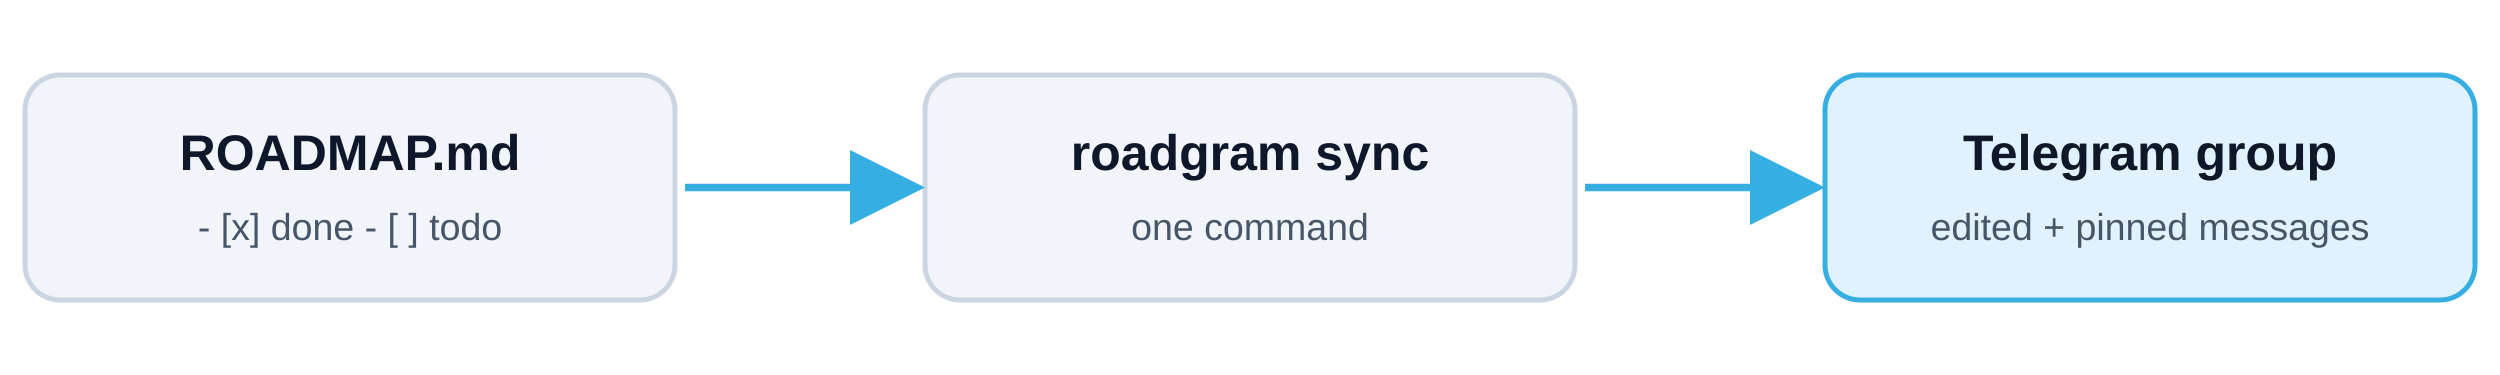
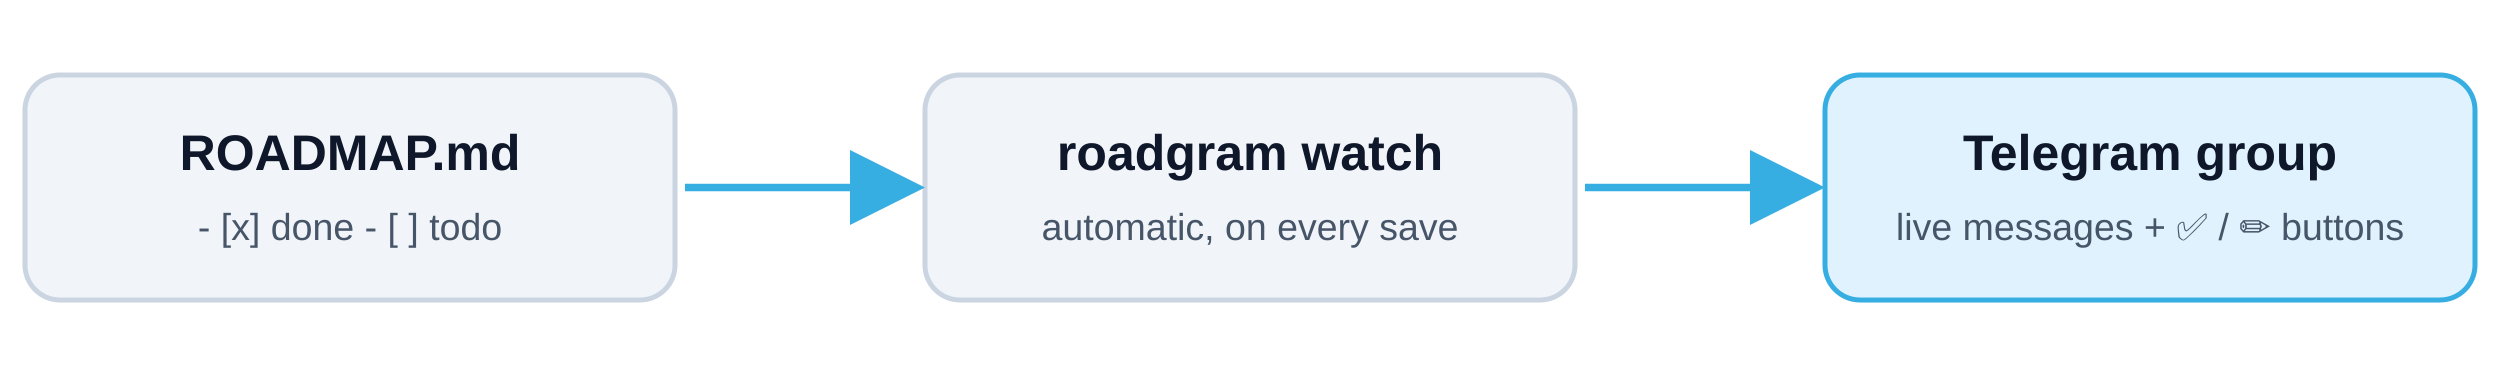
<svg xmlns="http://www.w3.org/2000/svg" width="1000" height="150" viewBox="0 0 1000 150" font-family="Segoe UI, Tahoma, Arial, sans-serif">
  <defs>
    <marker id="a" markerWidth="10" markerHeight="10" refX="8" refY="5" orient="auto">
      <path d="M0 0 L10 5 L0 10 z" fill="#37aee2" />
    </marker>
  </defs>
  <g fill="#f1f5f9" stroke="#cbd5e1" stroke-width="2">
    <rect x="10" y="30" width="260" height="90" rx="14" />
    <rect x="370" y="30" width="260" height="90" rx="14" />
    <rect x="730" y="30" width="260" height="90" rx="14" fill="#e0f2fe" stroke="#37aee2" />
  </g>
  <g fill="#0f172a" text-anchor="middle">
    <text x="140" y="68" font-size="20" font-weight="700">ROADMAP.md</text>
    <text x="140" y="96" font-size="15" fill="#475569">- [x] done  - [ ] todo</text>
-     <text x="500" y="68" font-size="20" font-weight="700">roadgram sync</text>
-     <text x="500" y="96" font-size="15" fill="#475569">one command</text>
+     <text x="500" y="68" font-size="20" font-weight="700">roadgram watch</text>
+     <text x="500" y="96" font-size="15" fill="#475569">automatic, on every save</text>
    <text x="860" y="68" font-size="20" font-weight="700">Telegram group</text>
-     <text x="860" y="96" font-size="15" fill="#475569">edited + pinned messages</text>
+     <text x="860" y="96" font-size="15" fill="#475569">live messages + ✅ / ✏️ buttons</text>
  </g>
  <g stroke="#37aee2" stroke-width="3" marker-end="url(#a)">
    <line x1="274" y1="75" x2="364" y2="75" />
    <line x1="634" y1="75" x2="724" y2="75" />
  </g>
</svg>
